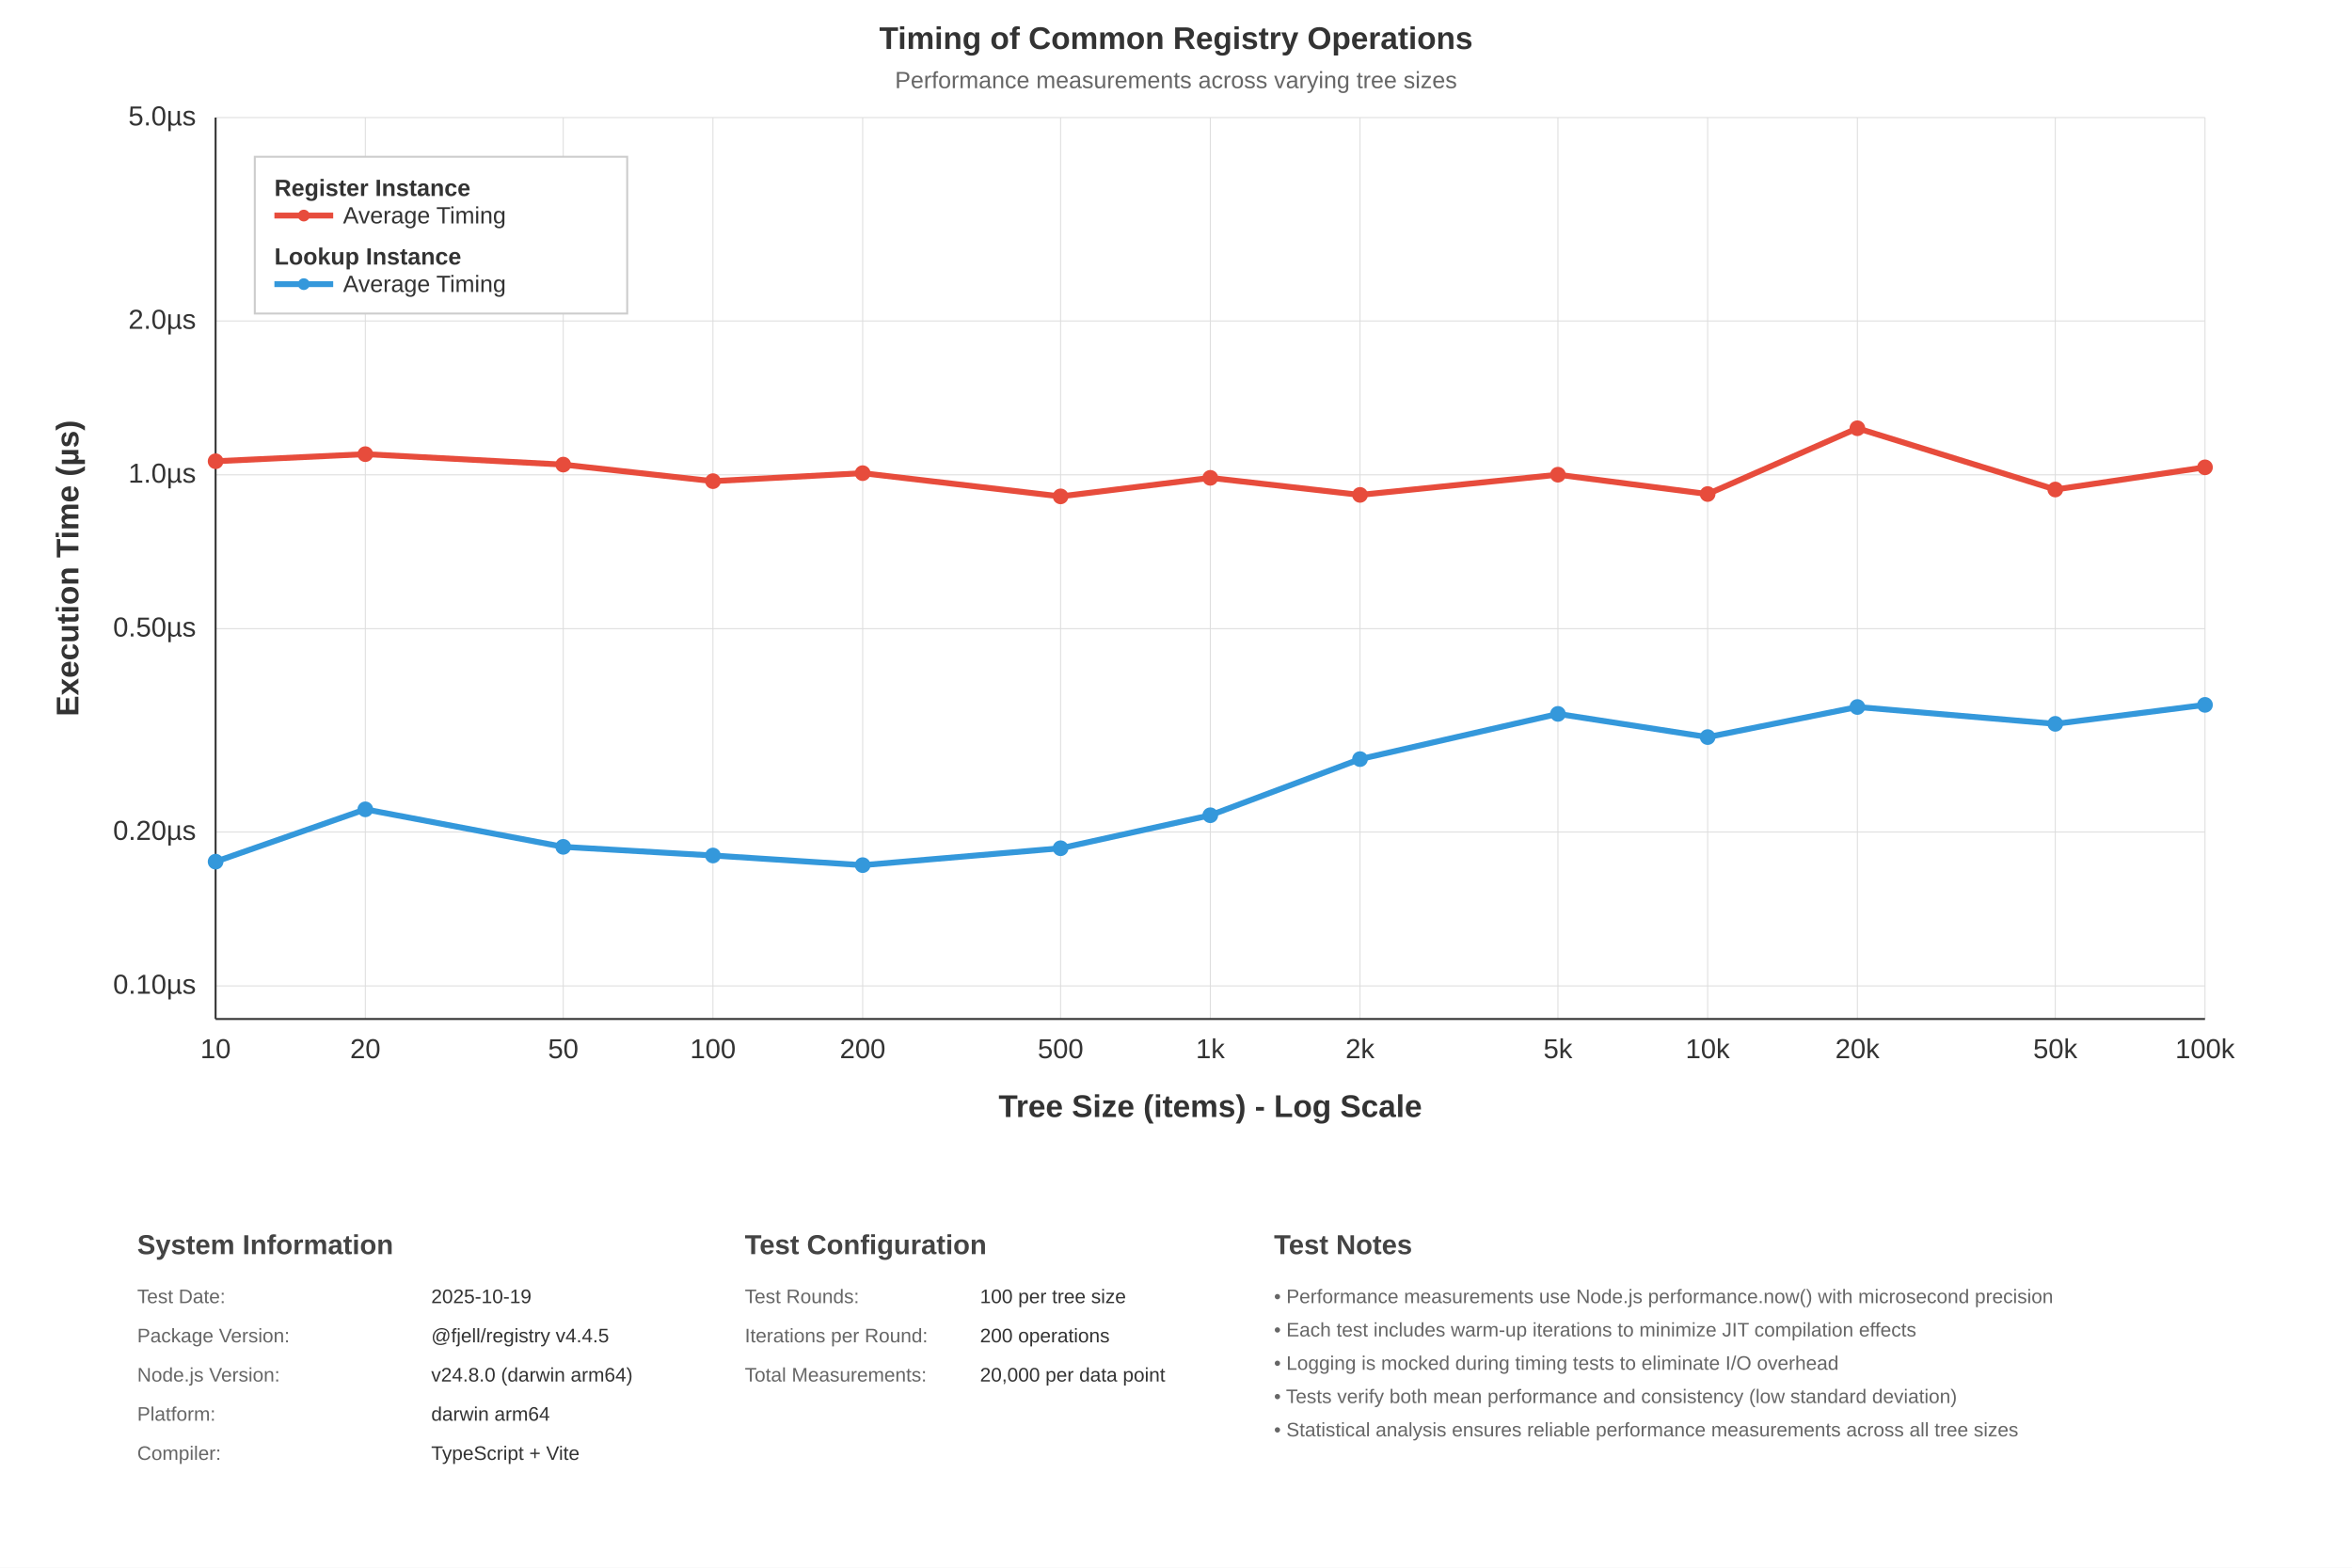
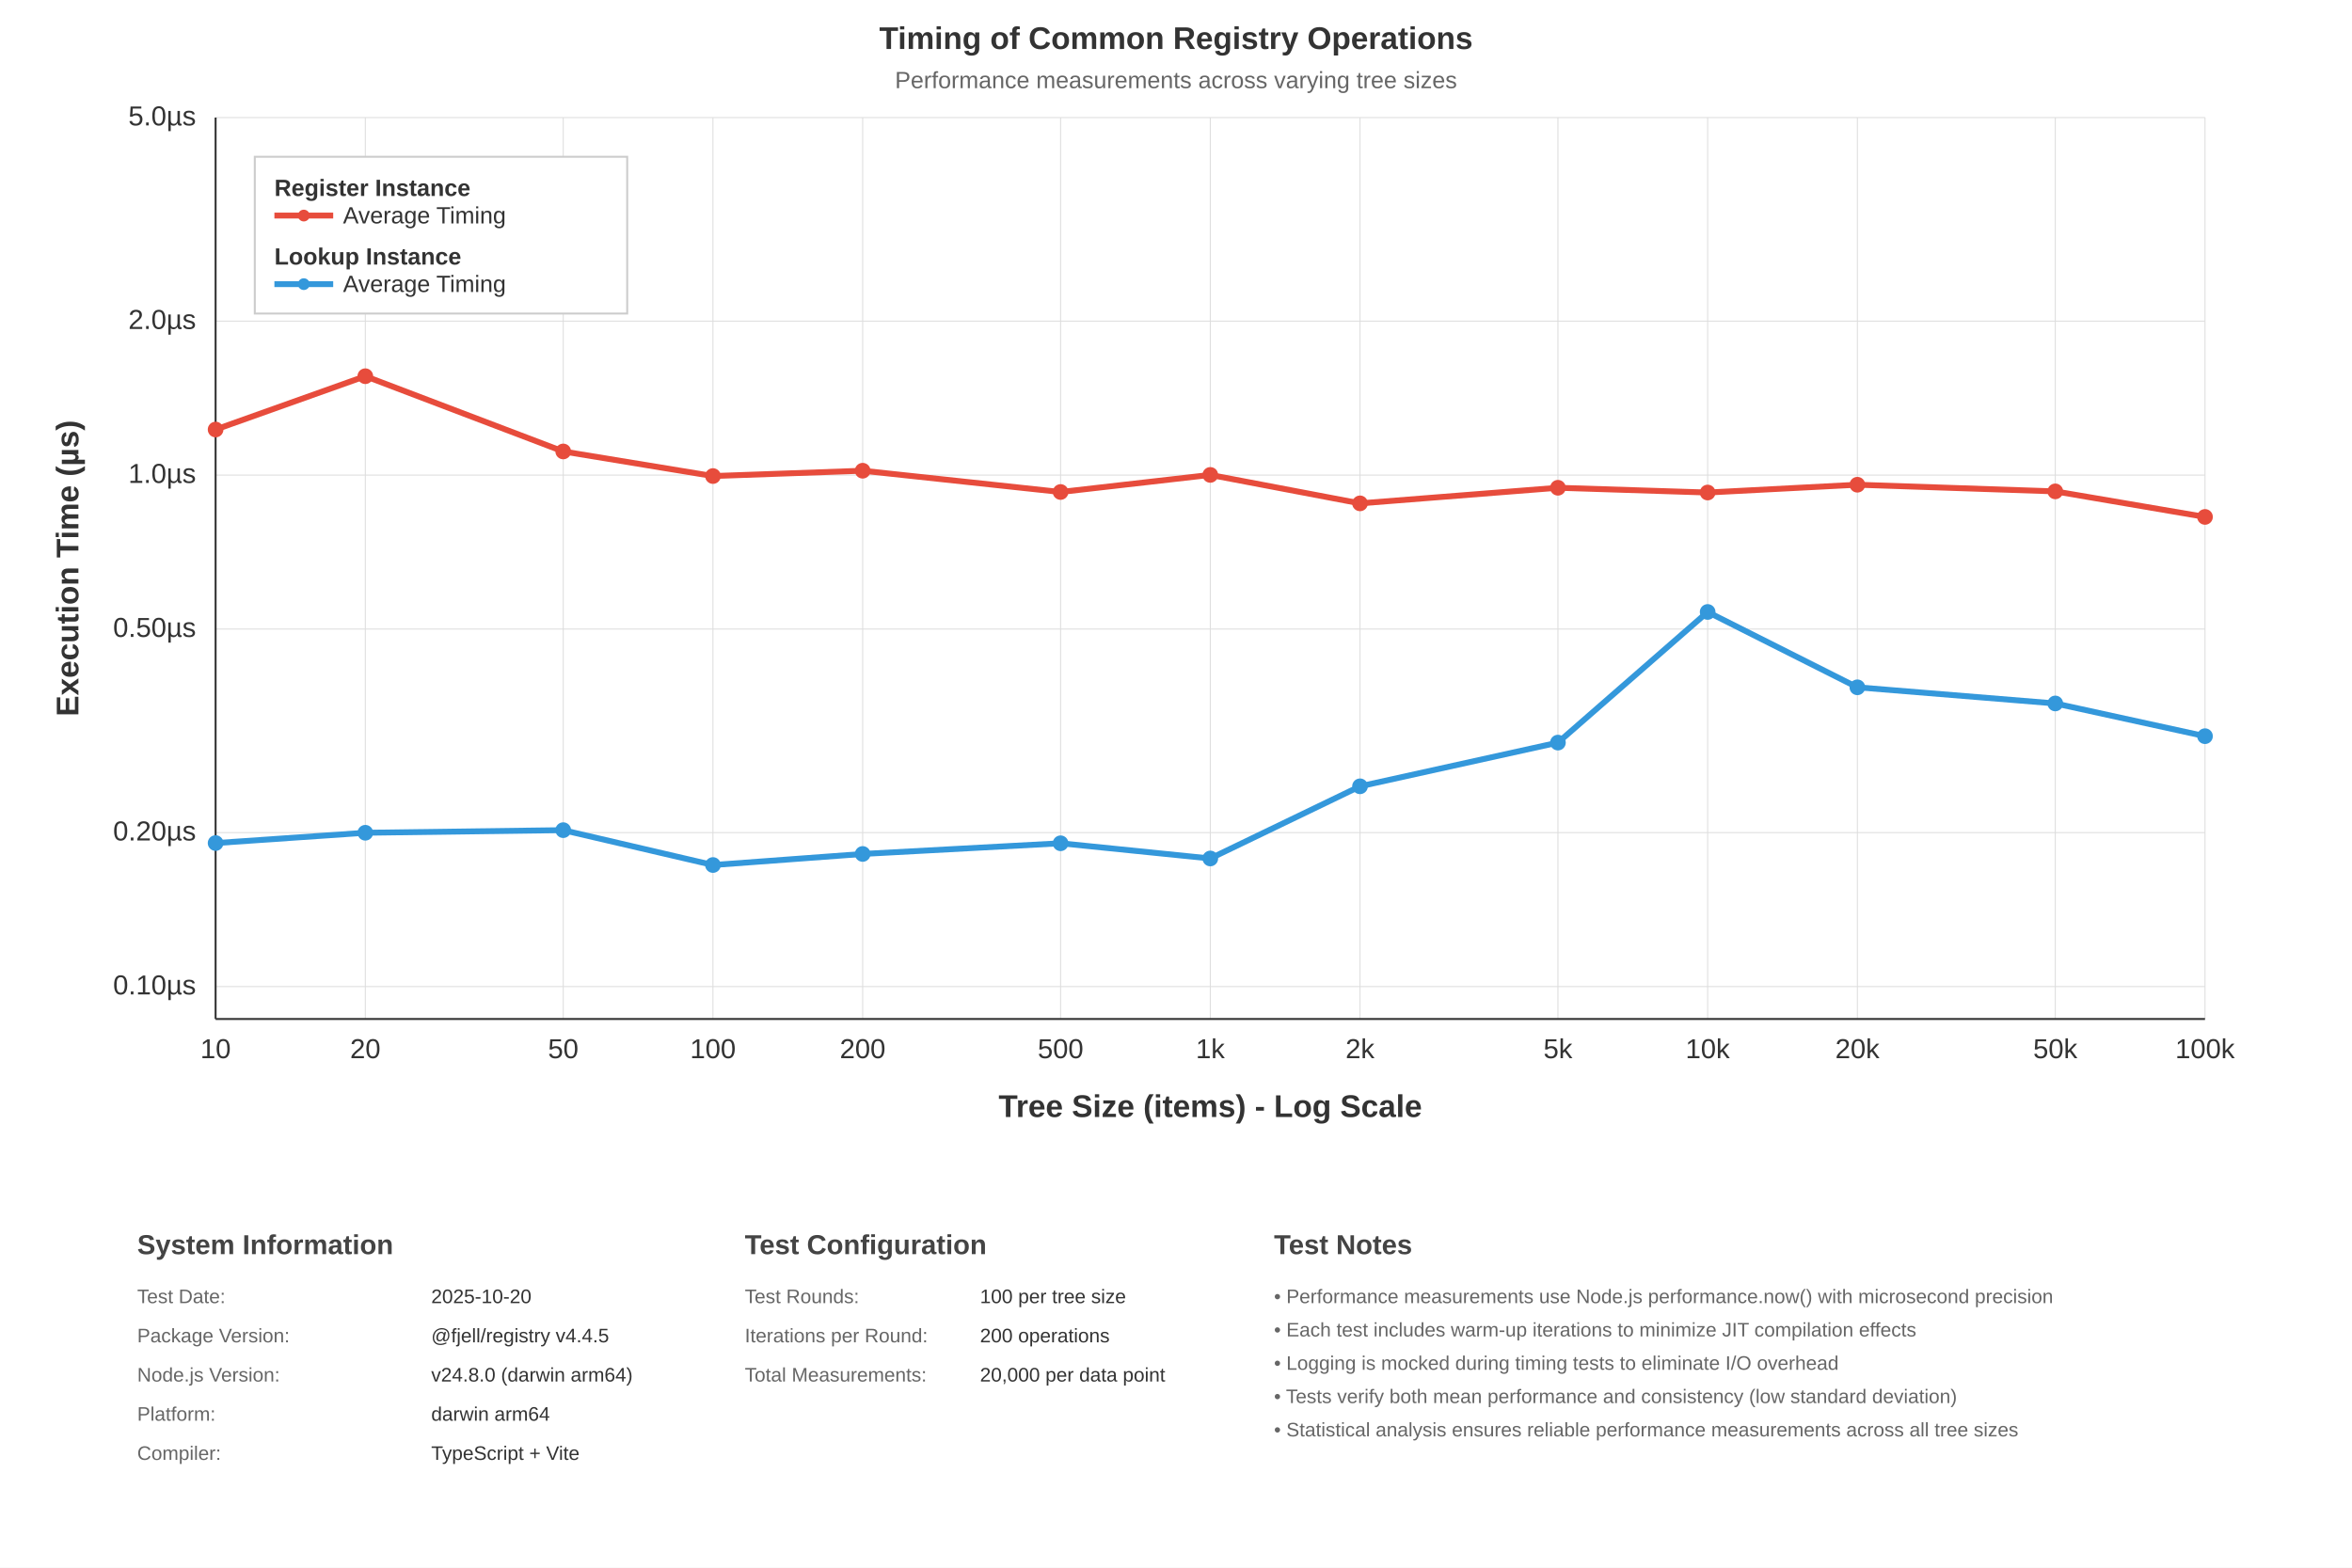
<svg xmlns="http://www.w3.org/2000/svg" width="1200" height="800">
  <style>
    .axis { stroke: #333; stroke-width: 1; }
    .grid { stroke: #ddd; stroke-width: 0.5; }
    .label { font-family: Arial, sans-serif; font-size: 14px; fill: #333; }
    .title { font-family: Arial, sans-serif; font-size: 16px; font-weight: bold; fill: #333; }
    .subtitle { font-family: Arial, sans-serif; font-size: 12px; fill: #666; }
    .register-mean { stroke: #e74c3c; stroke-width: 3; fill: none; }
    .lookup-mean { stroke: #3498db; stroke-width: 3; fill: none; }
    .register-band { fill: rgba(231, 76, 60, 0.2); stroke: #e74c3c; stroke-width: 1; }
    .lookup-band { fill: rgba(52, 152, 219, 0.2); stroke: #3498db; stroke-width: 1; }
    .register-dot { fill: #e74c3c; }
    .lookup-dot { fill: #3498db; }
    .legend { font-family: Arial, sans-serif; font-size: 12px; fill: #333; }
    .axis-title { font-family: Arial, sans-serif; font-size: 16px; font-weight: bold; fill: #333; }
    .metadata-title { font-family: Arial, sans-serif; font-size: 14px; font-weight: bold; fill: #333; }
    .metadata-section { font-family: Arial, sans-serif; font-size: 14px; font-weight: bold; fill: #444; }
    .metadata-label { font-family: Arial, sans-serif; font-size: 10px; fill: #666; }
    .metadata-value { font-family: Arial, sans-serif; font-size: 10px; fill: #333; }
  </style>
  <rect width="1200" height="800" fill="white" />
  <text x="600" y="25" text-anchor="middle" class="title">Timing of Common Registry Operations</text>
  <text x="600" y="45" text-anchor="middle" class="subtitle">Performance measurements across varying tree sizes</text>
  <g transform="translate(110,60)">
-     <line x1="0" y1="443.109" x2="1015" y2="443.109" class="grid" />
-     <text x="-10" y="447.109" text-anchor="end" class="label">0.10µs</text>
-     <line x1="0" y1="364.597" x2="1015" y2="364.597" class="grid" />
-     <text x="-10" y="368.597" text-anchor="end" class="label">0.20µs</text>
-     <line x1="0" y1="260.81" x2="1015" y2="260.81" class="grid" />
-     <text x="-10" y="264.81" text-anchor="end" class="label">0.50µs</text>
-     <line x1="0" y1="182.299" x2="1015" y2="182.299" class="grid" />
-     <text x="-10" y="186.299" text-anchor="end" class="label">1.0µs</text>
-     <line x1="0" y1="103.787" x2="1015" y2="103.787" class="grid" />
-     <text x="-10" y="107.787" text-anchor="end" class="label">2.0µs</text>
+     <line x1="0" y1="443.454" x2="1015" y2="443.454" class="grid" />
+     <text x="-10" y="447.454" text-anchor="end" class="label">0.10µs</text>
+     <line x1="0" y1="364.882" x2="1015" y2="364.882" class="grid" />
+     <text x="-10" y="368.882" text-anchor="end" class="label">0.20µs</text>
+     <line x1="0" y1="261.014" x2="1015" y2="261.014" class="grid" />
+     <text x="-10" y="265.014" text-anchor="end" class="label">0.50µs</text>
+     <line x1="0" y1="182.441" x2="1015" y2="182.441" class="grid" />
+     <text x="-10" y="186.441" text-anchor="end" class="label">1.0µs</text>
+     <line x1="0" y1="103.868" x2="1015" y2="103.868" class="grid" />
+     <text x="-10" y="107.868" text-anchor="end" class="label">2.0µs</text>
    <line x1="0" y1="0" x2="1015" y2="0" class="grid" />
    <text x="-10" y="4" text-anchor="end" class="label">5.0µs</text>
    <line x1="0" y1="0" x2="0" y2="460" class="grid" />
    <text x="0" y="480" text-anchor="middle" class="label">10</text>
    <line x1="76.386" y1="0" x2="76.386" y2="460" class="grid" />
    <text x="76.386" y="480" text-anchor="middle" class="label">20</text>
    <line x1="177.364" y1="0" x2="177.364" y2="460" class="grid" />
    <text x="177.364" y="480" text-anchor="middle" class="label">50</text>
    <line x1="253.75" y1="0" x2="253.75" y2="460" class="grid" />
    <text x="253.75" y="480" text-anchor="middle" class="label">100</text>
    <line x1="330.136" y1="0" x2="330.136" y2="460" class="grid" />
    <text x="330.136" y="480" text-anchor="middle" class="label">200</text>
    <line x1="431.114" y1="0" x2="431.114" y2="460" class="grid" />
    <text x="431.114" y="480" text-anchor="middle" class="label">500</text>
    <line x1="507.5" y1="0" x2="507.5" y2="460" class="grid" />
    <text x="507.5" y="480" text-anchor="middle" class="label">1k</text>
    <line x1="583.886" y1="0" x2="583.886" y2="460" class="grid" />
    <text x="583.886" y="480" text-anchor="middle" class="label">2k</text>
    <line x1="684.864" y1="0" x2="684.864" y2="460" class="grid" />
    <text x="684.864" y="480" text-anchor="middle" class="label">5k</text>
    <line x1="761.25" y1="0" x2="761.25" y2="460" class="grid" />
    <text x="761.25" y="480" text-anchor="middle" class="label">10k</text>
    <line x1="837.636" y1="0" x2="837.636" y2="460" class="grid" />
    <text x="837.636" y="480" text-anchor="middle" class="label">20k</text>
    <line x1="938.614" y1="0" x2="938.614" y2="460" class="grid" />
    <text x="938.614" y="480" text-anchor="middle" class="label">50k</text>
    <line x1="1015" y1="0" x2="1015" y2="460" class="grid" />
    <text x="1015" y="480" text-anchor="middle" class="label">100k</text>
    <line x1="0" y1="0" x2="0" y2="460" class="axis" />
    <line x1="0" y1="460" x2="1015" y2="460" class="axis" />
    <text x="507.5" y="510" text-anchor="middle" class="axis-title">Tree Size (items) - Log Scale</text>
    <text transform="rotate(-90,-70,230)" x="-70" y="230" text-anchor="middle" class="axis-title">Execution Time (µs)</text>
-     <path d="M 0 175.375 L 76.386 171.756 L 177.364 177.092 L 253.75 185.536 L 330.136 181.455 L 431.114 193.308 L 507.5 183.85 L 583.886 192.55 L 684.864 182.242 L 761.25 192.113 L 837.636 158.536 L 938.614 189.802 L 1015 178.483" class="register-mean" />
-     <path d="M 0 379.714 L 76.386 353.013 L 177.364 372.151 L 253.75 376.57 L 330.136 381.488 L 431.114 372.865 L 507.5 356.028 L 583.886 327.378 L 684.864 304.306 L 761.25 316.145 L 837.636 300.792 L 938.614 309.384 L 1015 299.698" class="lookup-mean" />
-     <circle cx="0" cy="175.375" r="4" class="register-dot" />
-     <circle cx="76.386" cy="171.756" r="4" class="register-dot" />
-     <circle cx="177.364" cy="177.092" r="4" class="register-dot" />
-     <circle cx="253.75" cy="185.536" r="4" class="register-dot" />
-     <circle cx="330.136" cy="181.455" r="4" class="register-dot" />
-     <circle cx="431.114" cy="193.308" r="4" class="register-dot" />
-     <circle cx="507.5" cy="183.85" r="4" class="register-dot" />
-     <circle cx="583.886" cy="192.55" r="4" class="register-dot" />
-     <circle cx="684.864" cy="182.242" r="4" class="register-dot" />
-     <circle cx="761.25" cy="192.113" r="4" class="register-dot" />
-     <circle cx="837.636" cy="158.536" r="4" class="register-dot" />
-     <circle cx="938.614" cy="189.802" r="4" class="register-dot" />
-     <circle cx="1015" cy="178.483" r="4" class="register-dot" />
-     <circle cx="0" cy="379.714" r="4" class="lookup-dot" />
-     <circle cx="76.386" cy="353.013" r="4" class="lookup-dot" />
-     <circle cx="177.364" cy="372.151" r="4" class="lookup-dot" />
-     <circle cx="253.75" cy="376.57" r="4" class="lookup-dot" />
-     <circle cx="330.136" cy="381.488" r="4" class="lookup-dot" />
-     <circle cx="431.114" cy="372.865" r="4" class="lookup-dot" />
-     <circle cx="507.5" cy="356.028" r="4" class="lookup-dot" />
-     <circle cx="583.886" cy="327.378" r="4" class="lookup-dot" />
-     <circle cx="684.864" cy="304.306" r="4" class="lookup-dot" />
-     <circle cx="761.25" cy="316.145" r="4" class="lookup-dot" />
-     <circle cx="837.636" cy="300.792" r="4" class="lookup-dot" />
-     <circle cx="938.614" cy="309.384" r="4" class="lookup-dot" />
-     <circle cx="1015" cy="299.698" r="4" class="lookup-dot" />
+     <path d="M 0 159.19 L 76.386 131.98 L 177.364 170.382 L 253.75 182.932 L 330.136 180.213 L 431.114 191.07 L 507.5 182.352 L 583.886 196.869 L 684.864 188.909 L 761.25 191.339 L 837.636 187.359 L 938.614 190.755 L 1015 203.787" class="register-mean" />
+     <path d="M 0 370.218 L 76.386 364.962 L 177.364 363.635 L 253.75 381.427 L 330.136 375.781 L 431.114 370.332 L 507.5 378.087 L 583.886 341.258 L 684.864 318.956 L 761.25 252.29 L 837.636 290.74 L 938.614 298.977 L 1015 315.68" class="lookup-mean" />
+     <circle cx="0" cy="159.19" r="4" class="register-dot" />
+     <circle cx="76.386" cy="131.98" r="4" class="register-dot" />
+     <circle cx="177.364" cy="170.382" r="4" class="register-dot" />
+     <circle cx="253.75" cy="182.932" r="4" class="register-dot" />
+     <circle cx="330.136" cy="180.213" r="4" class="register-dot" />
+     <circle cx="431.114" cy="191.07" r="4" class="register-dot" />
+     <circle cx="507.5" cy="182.352" r="4" class="register-dot" />
+     <circle cx="583.886" cy="196.869" r="4" class="register-dot" />
+     <circle cx="684.864" cy="188.909" r="4" class="register-dot" />
+     <circle cx="761.25" cy="191.339" r="4" class="register-dot" />
+     <circle cx="837.636" cy="187.359" r="4" class="register-dot" />
+     <circle cx="938.614" cy="190.755" r="4" class="register-dot" />
+     <circle cx="1015" cy="203.787" r="4" class="register-dot" />
+     <circle cx="0" cy="370.218" r="4" class="lookup-dot" />
+     <circle cx="76.386" cy="364.962" r="4" class="lookup-dot" />
+     <circle cx="177.364" cy="363.635" r="4" class="lookup-dot" />
+     <circle cx="253.75" cy="381.427" r="4" class="lookup-dot" />
+     <circle cx="330.136" cy="375.781" r="4" class="lookup-dot" />
+     <circle cx="431.114" cy="370.332" r="4" class="lookup-dot" />
+     <circle cx="507.5" cy="378.087" r="4" class="lookup-dot" />
+     <circle cx="583.886" cy="341.258" r="4" class="lookup-dot" />
+     <circle cx="684.864" cy="318.956" r="4" class="lookup-dot" />
+     <circle cx="761.25" cy="252.29" r="4" class="lookup-dot" />
+     <circle cx="837.636" cy="290.74" r="4" class="lookup-dot" />
+     <circle cx="938.614" cy="298.977" r="4" class="lookup-dot" />
+     <circle cx="1015" cy="315.68" r="4" class="lookup-dot" />
    <g transform="translate(20, 20)">
      <rect x="0" y="0" width="190" height="80" fill="white" stroke="#ccc" stroke-width="1" />
      <text x="10" y="20" class="legend" font-weight="bold">Register Instance</text>
      <line x1="10" y1="30" x2="40" y2="30" class="register-mean" />
      <circle cx="25" cy="30" r="3" class="register-dot" />
      <text x="45" y="34" class="legend">Average Timing</text>
      <text x="10" y="55" class="legend" font-weight="bold">Lookup Instance</text>
      <line x1="10" y1="65" x2="40" y2="65" class="lookup-mean" />
      <circle cx="25" cy="65" r="3" class="lookup-dot" />
      <text x="45" y="69" class="legend">Average Timing</text>
    </g>
  </g>
  <g transform="translate(50, 620)">
    <g transform="translate(20, 20)">
      <text x="0" y="0" class="metadata-section">System Information</text>
      <text x="0" y="25" class="metadata-label">Test Date:</text>
-       <text x="150" y="25" class="metadata-value">2025-10-19</text>
+       <text x="150" y="25" class="metadata-value">2025-10-20</text>
      <text x="0" y="45" class="metadata-label">Package Version:</text>
      <text x="150" y="45" class="metadata-value">@fjell/registry v4.4.5</text>
      <text x="0" y="65" class="metadata-label">Node.js Version:</text>
      <text x="150" y="65" class="metadata-value">v24.8.0 (darwin arm64)</text>
      <text x="0" y="85" class="metadata-label">Platform:</text>
      <text x="150" y="85" class="metadata-value">darwin arm64</text>
      <text x="0" y="105" class="metadata-label">Compiler:</text>
      <text x="150" y="105" class="metadata-value">TypeScript + Vite</text>
    </g>
    <g transform="translate(330, 20)">
      <text x="0" y="0" class="metadata-section">Test Configuration</text>
      <text x="0" y="25" class="metadata-label">Test Rounds:</text>
      <text x="120" y="25" class="metadata-value">100 per tree size</text>
      <text x="0" y="45" class="metadata-label">Iterations per Round:</text>
      <text x="120" y="45" class="metadata-value">200 operations</text>
      <text x="0" y="65" class="metadata-label">Total Measurements:</text>
      <text x="120" y="65" class="metadata-value">20,000 per data point</text>
    </g>
    <g transform="translate(600, 20)">
      <text x="0" y="0" class="metadata-section">Test Notes</text>
      <text x="0" y="25" class="metadata-label">• Performance measurements use Node.js performance.now() with microsecond precision</text>
      <text x="0" y="42" class="metadata-label">• Each test includes warm-up iterations to minimize JIT compilation effects</text>
      <text x="0" y="59" class="metadata-label">• Logging is mocked during timing tests to eliminate I/O overhead</text>
      <text x="0" y="76" class="metadata-label">• Tests verify both mean performance and consistency (low standard deviation)</text>
      <text x="0" y="93" class="metadata-label">• Statistical analysis ensures reliable performance measurements across all tree sizes</text>
    </g>
  </g>
</svg>
